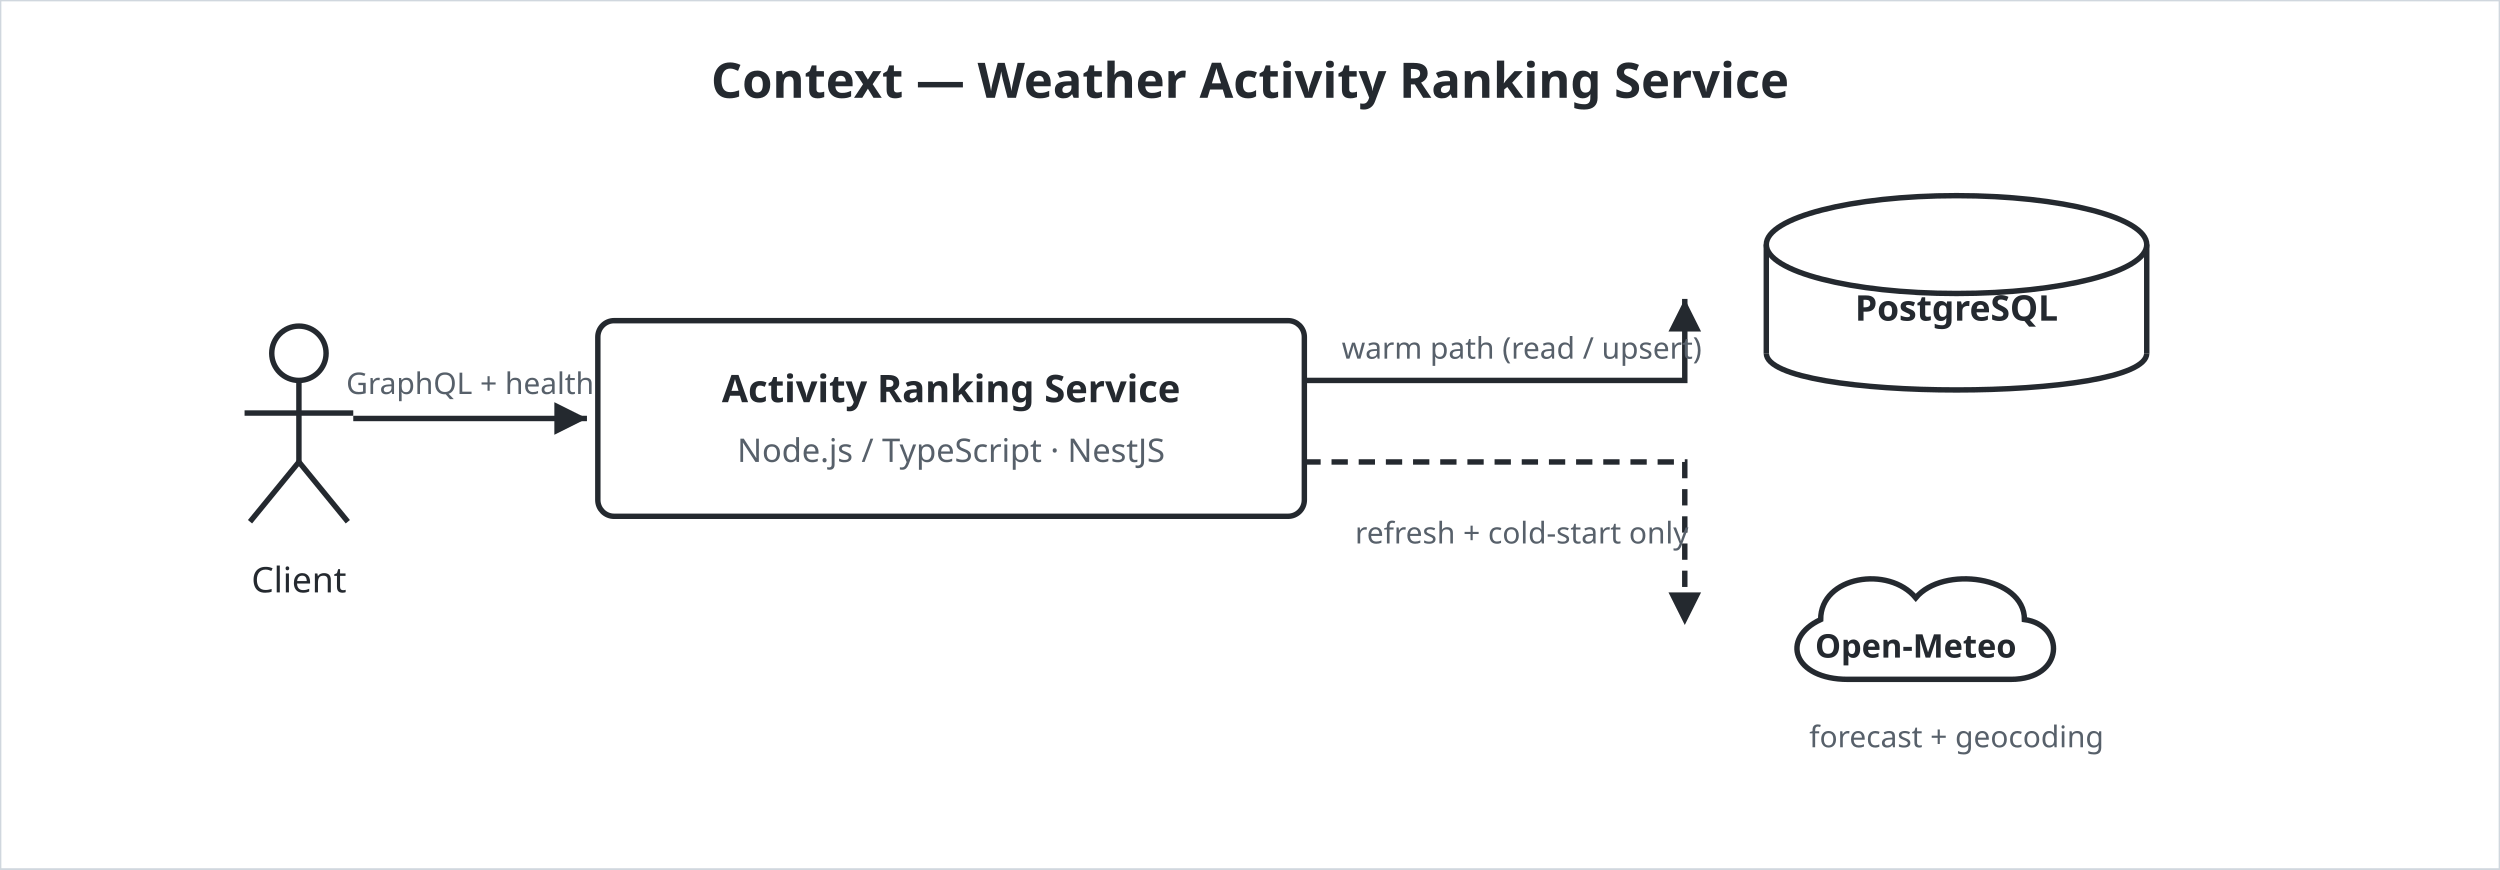
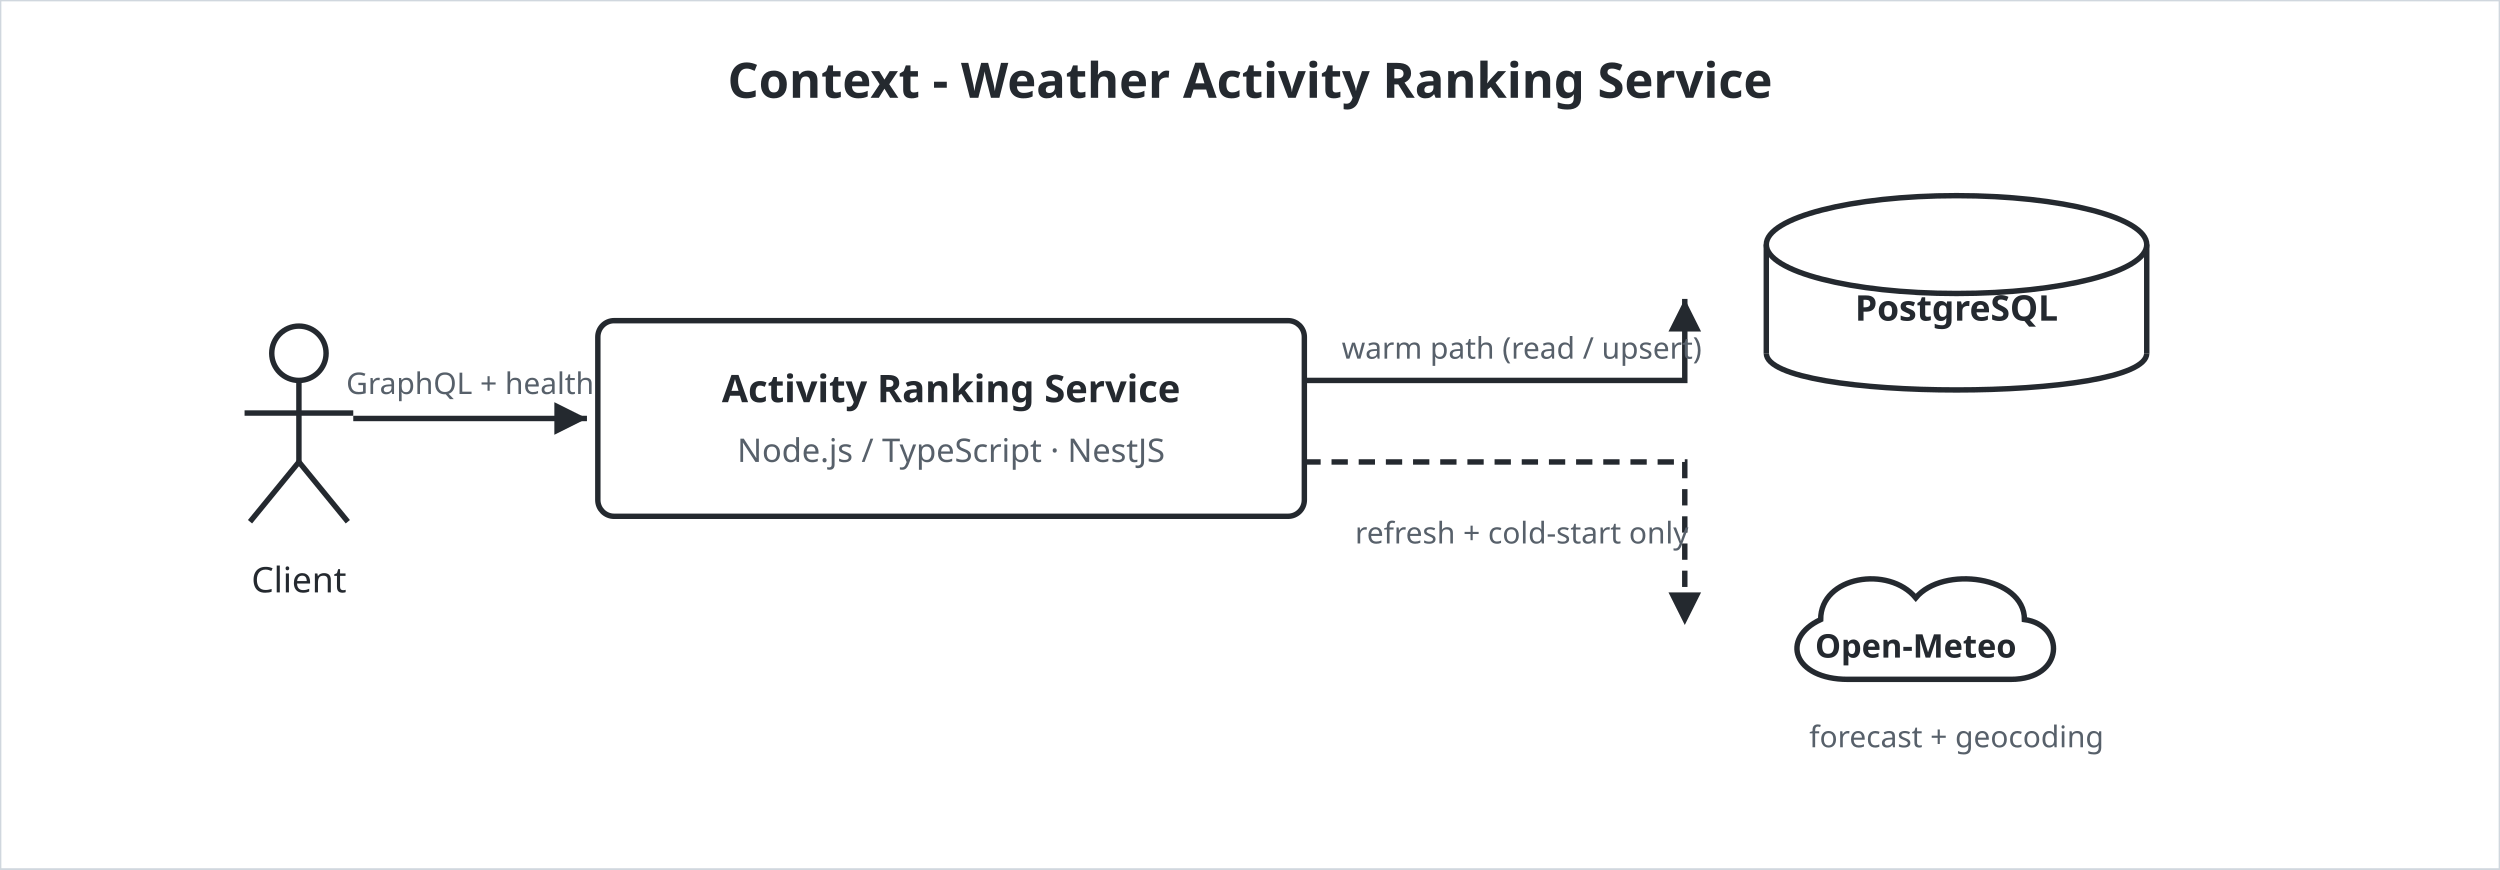
<svg xmlns="http://www.w3.org/2000/svg" width="920" height="320" viewBox="0 0 920 320" role="img" aria-labelledby="title desc">
  <rect width="920" height="320" fill="#ffffff" stroke="#d0d7de" stroke-width="1" />
-   <text x="460" y="36" text-anchor="middle" font-family="Verdana, Geneva, sans-serif" font-size="18" font-weight="700" fill="#24292f">Context — Weather Activity Ranking Service</text>
+   <text x="460" y="36" text-anchor="middle" font-family="Verdana, Geneva, sans-serif" font-size="18" font-weight="700" fill="#24292f">Context - Weather Activity Ranking Service</text>
  <g transform="translate(70,130)">
    <circle cx="40" cy="0" r="10" fill="none" stroke="#24292f" stroke-width="2" />
    <line x1="40" y1="10" x2="40" y2="40" stroke="#24292f" stroke-width="2" />
    <line x1="20" y1="22" x2="60" y2="22" stroke="#24292f" stroke-width="2" />
    <line x1="40" y1="40" x2="22" y2="62" stroke="#24292f" stroke-width="2" />
    <line x1="40" y1="40" x2="58" y2="62" stroke="#24292f" stroke-width="2" />
    <text x="40" y="88" text-anchor="middle" font-family="Verdana, Geneva, sans-serif" font-size="13" fill="#24292f">Client</text>
  </g>
  <rect x="220" y="118" width="260" height="72" rx="6" fill="#ffffff" stroke="#24292f" stroke-width="2" />
  <text x="350" y="148" text-anchor="middle" font-family="Verdana, Geneva, sans-serif" font-size="14" font-weight="700" fill="#24292f">Activity Ranking Service</text>
  <text x="350" y="170" text-anchor="middle" font-family="Verdana, Geneva, sans-serif" font-size="12" fill="#57606a">Node.js / TypeScript · NestJS</text>
  <ellipse cx="720" cy="90" rx="70" ry="18" fill="#ffffff" stroke="#24292f" stroke-width="2" />
  <path d="M650 90 v40" fill="none" stroke="#24292f" stroke-width="2" />
  <path d="M790 90 v40" fill="none" stroke="#24292f" stroke-width="2" />
  <path d="M650 130 C650 148 790 148 790 130" fill="none" stroke="#24292f" stroke-width="2" />
  <text x="720" y="118" text-anchor="middle" font-family="Verdana, Geneva, sans-serif" font-size="13" font-weight="700" fill="#24292f">PostgreSQL</text>
  <g transform="translate(650,200)">
    <path d="M30 50 C10 50 5 35 20 28 C20 12 45 8 55 20 C65 8 95 12 95 28 C110 30 110 50 90 50 Z" fill="#ffffff" stroke="#24292f" stroke-width="2" />
    <text x="55" y="42" text-anchor="middle" font-family="Verdana, Geneva, sans-serif" font-size="12" font-weight="700" fill="#24292f">Open-Meteo</text>
  </g>
  <text x="720" y="275" text-anchor="middle" font-family="Verdana, Geneva, sans-serif" font-size="11" fill="#57606a">forecast + geocoding</text>
  <defs>
    <marker id="arrow" markerWidth="8" markerHeight="8" refX="6" refY="3" orient="auto">
      <path d="M0,0 L6,3 L0,6 Z" fill="#24292f" />
    </marker>
  </defs>
  <line x1="130" y1="154" x2="216" y2="154" stroke="#24292f" stroke-width="2" marker-end="url(#arrow)" />
  <text x="173" y="145" text-anchor="middle" font-family="Verdana, Geneva, sans-serif" font-size="11" fill="#57606a">GraphQL + health</text>
  <path d="M480 140 H620 V110" fill="none" stroke="#24292f" stroke-width="2" marker-end="url(#arrow)" />
  <text x="560" y="132" text-anchor="middle" font-family="Verdana, Geneva, sans-serif" font-size="11" fill="#57606a">warm path (read / upsert)</text>
  <path d="M480 170 H620 V230" fill="none" stroke="#24292f" stroke-width="2" stroke-dasharray="6 4" marker-end="url(#arrow)" />
  <text x="560" y="200" text-anchor="middle" font-family="Verdana, Geneva, sans-serif" font-size="11" fill="#57606a">refresh + cold-start only</text>
</svg>
